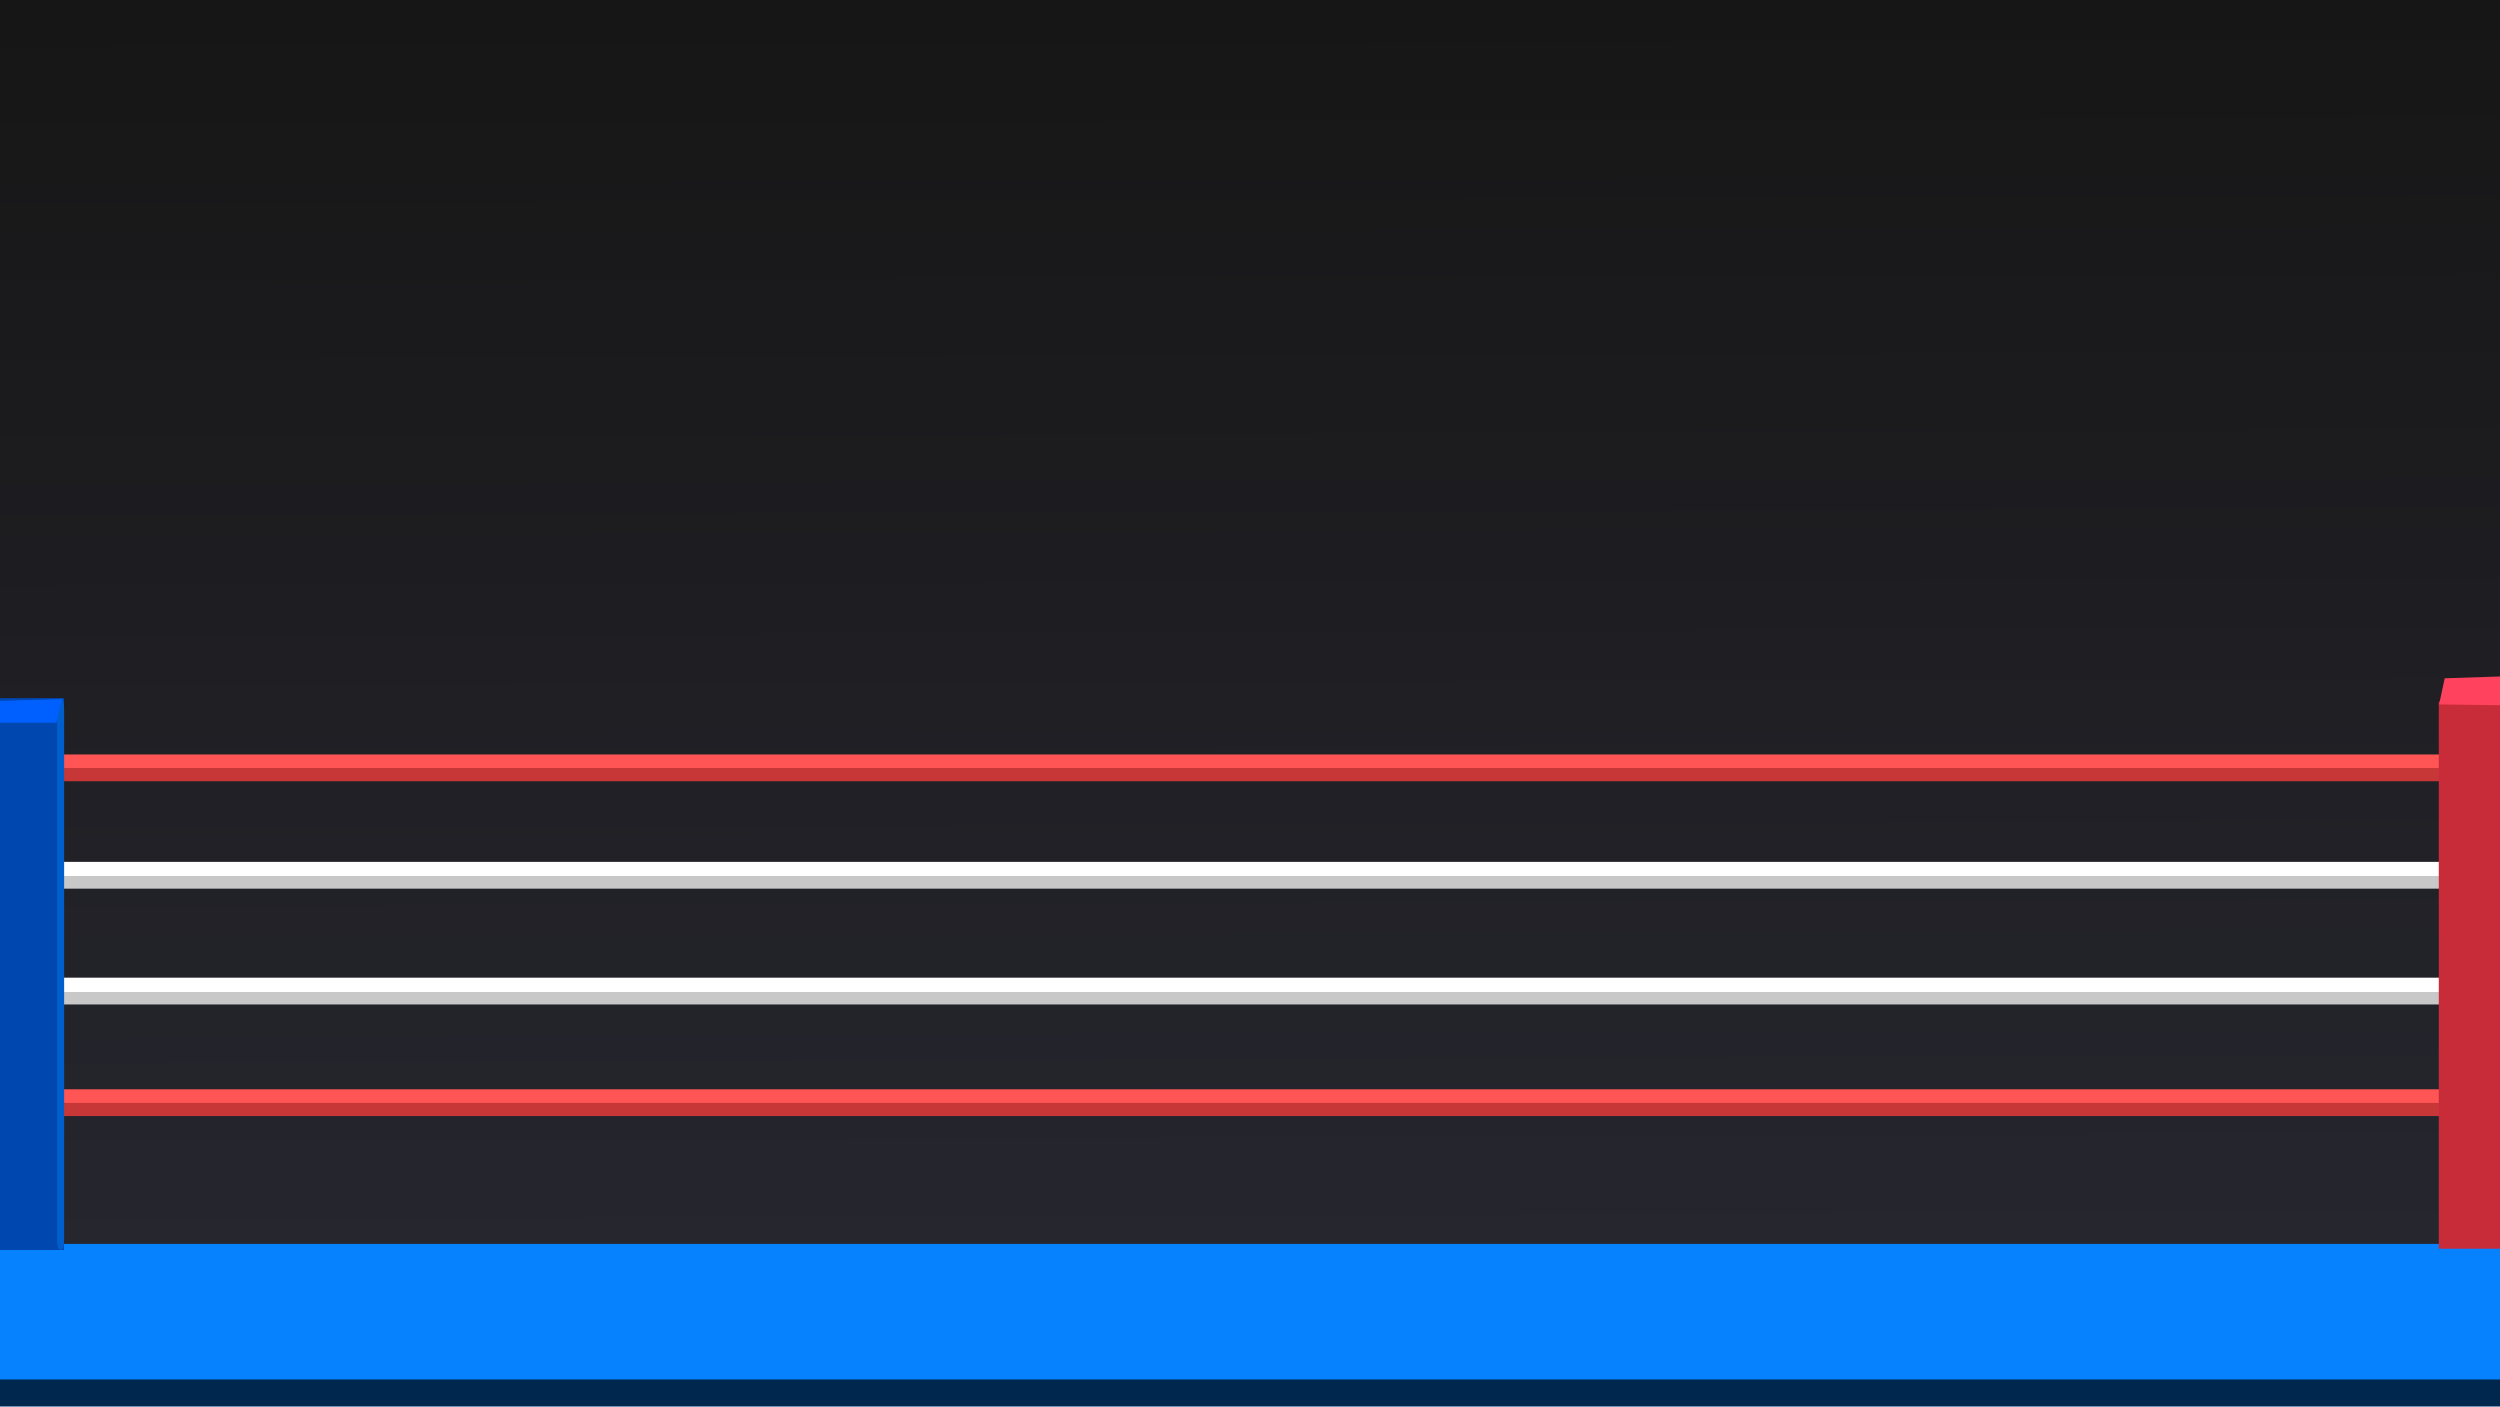
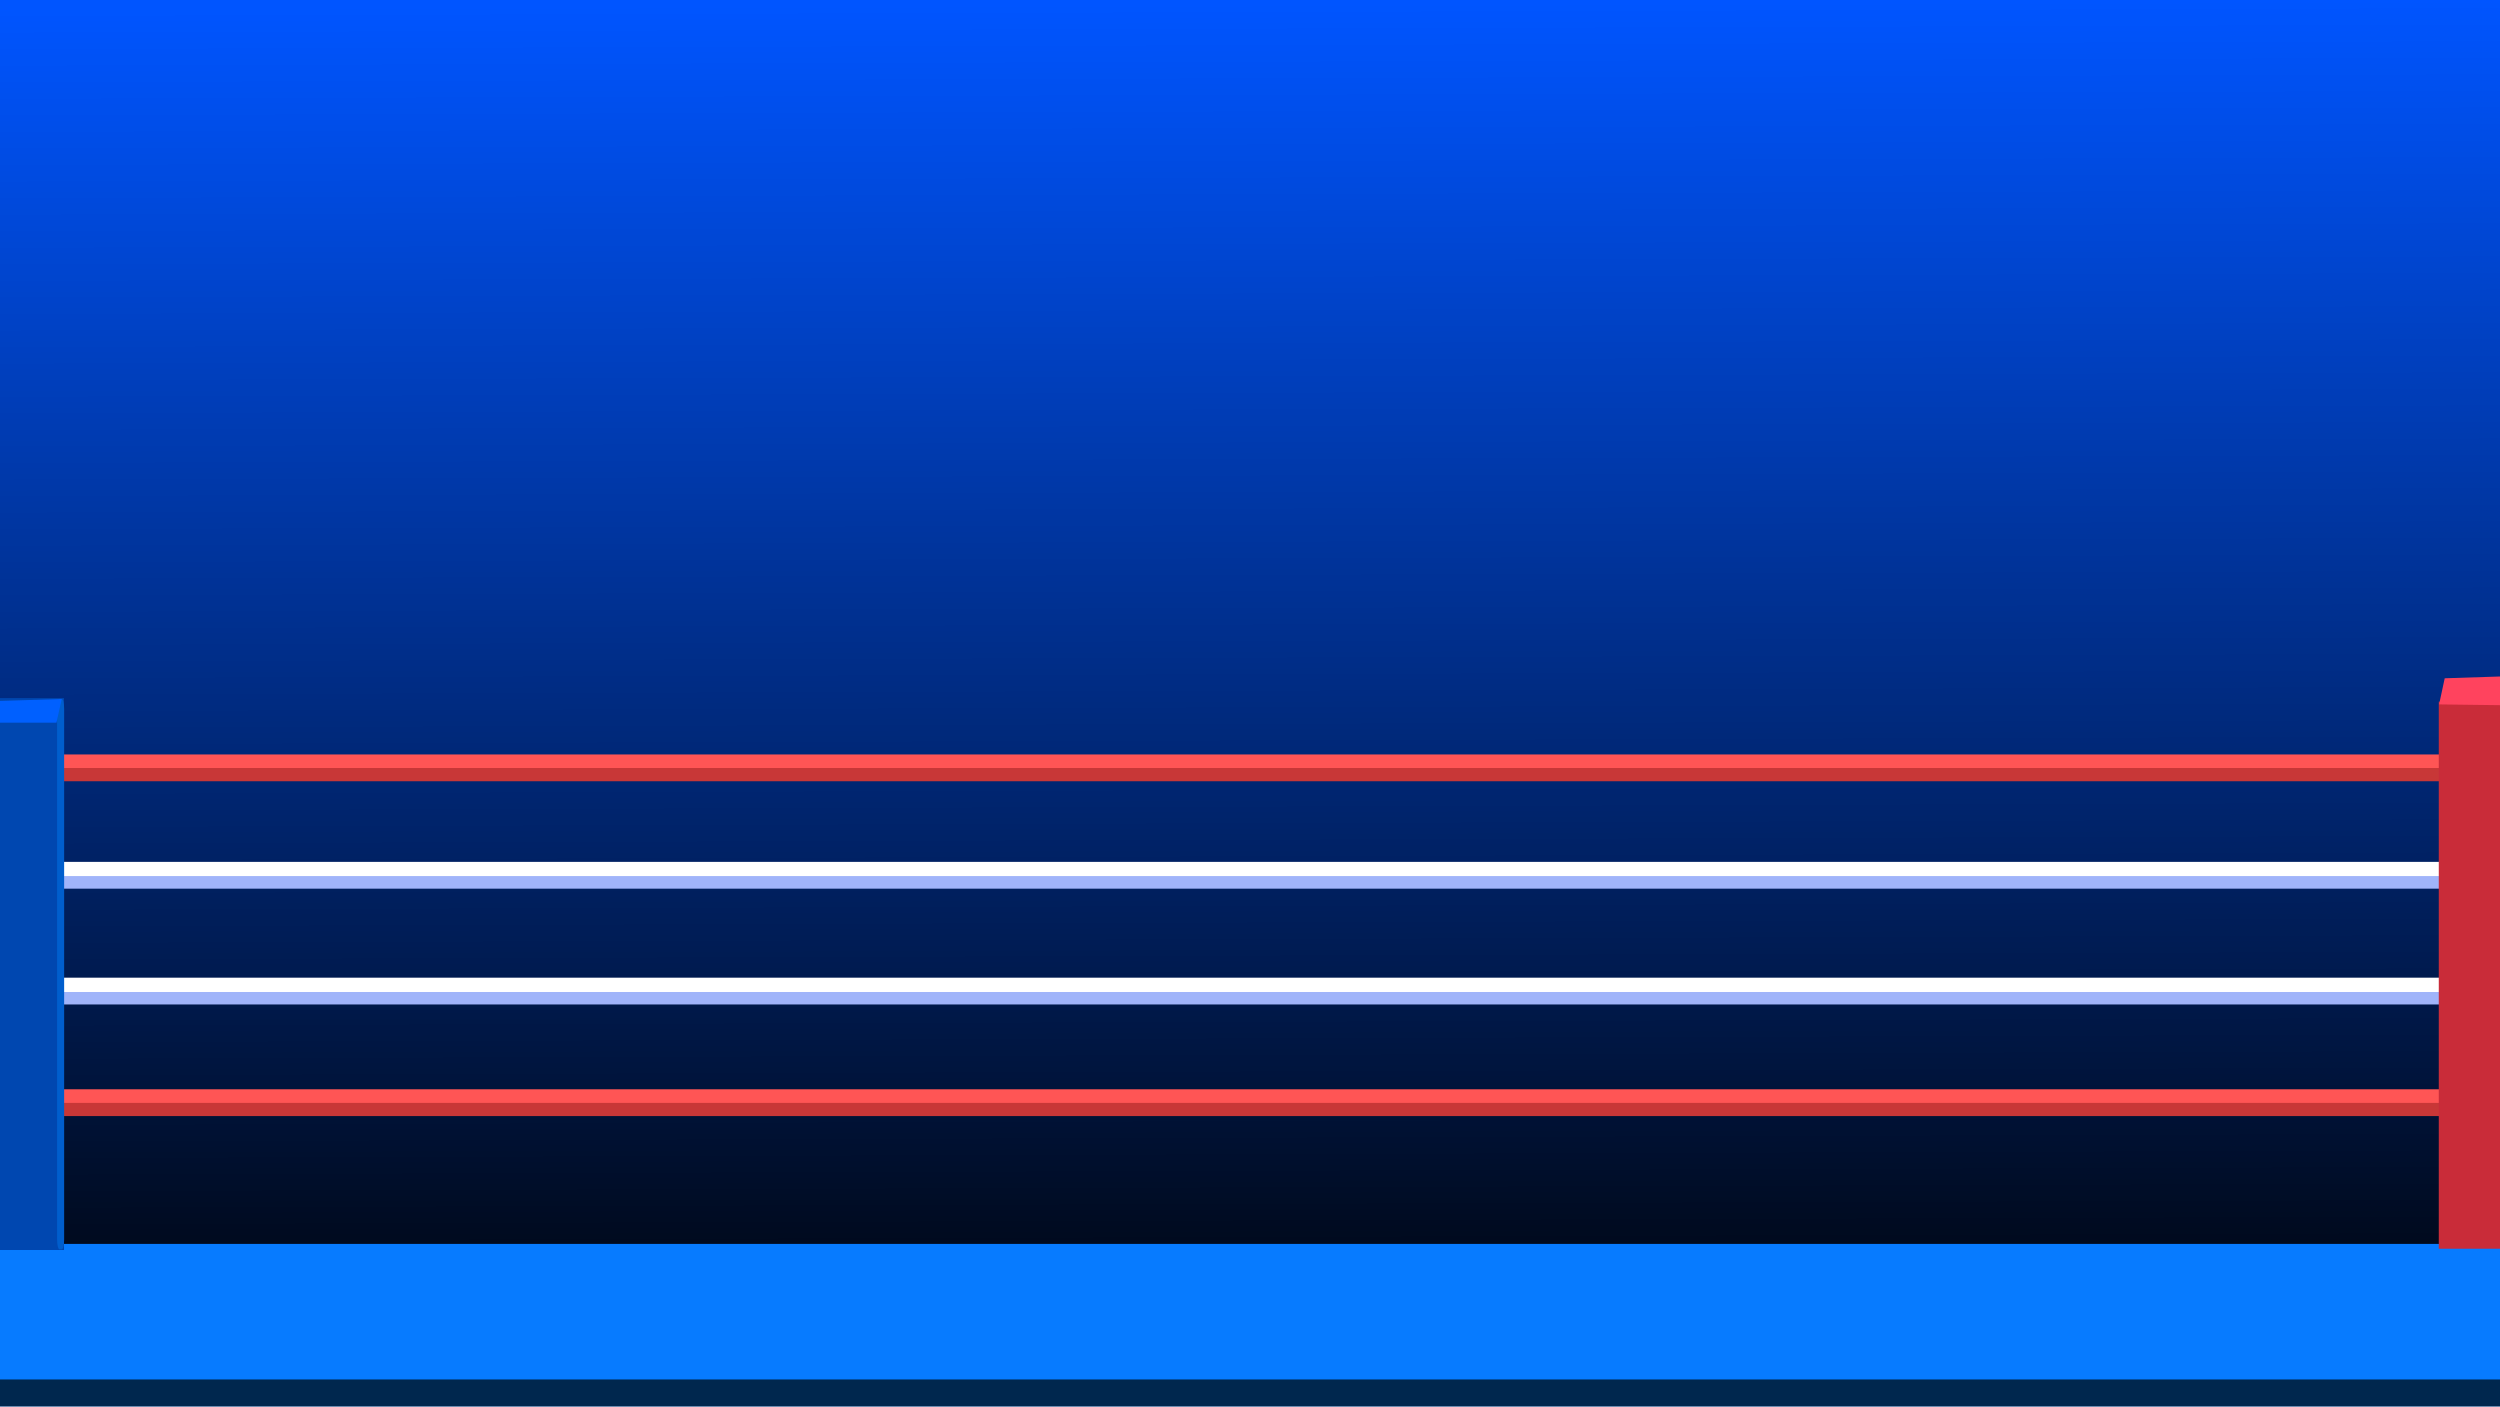
<svg xmlns="http://www.w3.org/2000/svg" xmlns:xlink="http://www.w3.org/1999/xlink" width="560" height="315" viewBox="0 0 560 315" id="svg2" version="1.1">
  <defs id="defs4">
-     <linearGradient id="linearGradient5243">
-       <stop style="stop-color:#ffffff;stop-opacity:1" offset="0" id="stop5245" />
-       <stop id="stop5251" offset="0.5" style="stop-color:#ffffff;stop-opacity:1" />
-       <stop style="stop-color:#c8c8c8;stop-opacity:1" offset="0.5" id="stop5253" />
-       <stop style="stop-color:#c8c8c8;stop-opacity:1" offset="1" id="stop5247" />
+     <linearGradient id="linearGradient4198">
+       <stop id="stop4200" offset="0" style="stop-color:#ffffff;stop-opacity:1" />
+       <stop style="stop-color:#ffffff;stop-opacity:1" offset="0.5" id="stop4202" />
+       <stop id="stop4204" offset="0.518" style="stop-color:#a0b4fa;stop-opacity:1" />
+       <stop id="stop4206" offset="1" style="stop-color:#a0b4fa;stop-opacity:1" />
    </linearGradient>
    <linearGradient id="linearGradient5203">
      <stop style="stop-color:#ff5555;stop-opacity:1" offset="0" id="stop5205" />
      <stop id="stop5211" offset="0.5" style="stop-color:#ff5555;stop-opacity:1" />
      <stop style="stop-color:#c83737;stop-opacity:1" offset="0.536" id="stop5213" />
      <stop style="stop-color:#c83737;stop-opacity:1" offset="1" id="stop5207" />
    </linearGradient>
    <linearGradient id="linearGradient4887">
-       <stop style="stop-color:#161616;stop-opacity:1" offset="0" id="stop4889" />
-       <stop style="stop-color:#282832;stop-opacity:1" offset="1" id="stop4891" />
+       <stop style="stop-color:#0055ff;stop-opacity:1" offset="0" id="stop4889" />
+       <stop style="stop-color:#000000;stop-opacity:1" offset="1" id="stop4891" />
    </linearGradient>
    <linearGradient xlink:href="#linearGradient4887" id="linearGradient4893" x1="279.812" y1="738.205" x2="280.822" y2="1053.372" gradientUnits="userSpaceOnUse" />
    <linearGradient xlink:href="#linearGradient5203" id="linearGradient5209" x1="289.914" y1="906.466" x2="289.914" y2="912.132" gradientUnits="userSpaceOnUse" gradientTransform="translate(0,-2.1079165e-5)" />
    <linearGradient xlink:href="#linearGradient5203" id="linearGradient5209-9" x1="289.914" y1="906.466" x2="289.914" y2="912.132" gradientUnits="userSpaceOnUse" gradientTransform="translate(-0.5050966,74.99996)" />
-     <linearGradient xlink:href="#linearGradient5243" id="linearGradient5249" x1="287.893" y1="861.443" x2="287.893" y2="938.215" gradientUnits="userSpaceOnUse" gradientTransform="matrix(1,0,0,0.07719938,0,864.1319)" />
-     <linearGradient xlink:href="#linearGradient5243" id="linearGradient5249-3" x1="287.893" y1="861.443" x2="287.893" y2="938.215" gradientUnits="userSpaceOnUse" gradientTransform="matrix(1,0,0,0.07719938,0.5051174,890.0709)" />
+     <linearGradient xlink:href="#linearGradient4198" id="linearGradient5249" x1="287.893" y1="861.443" x2="287.893" y2="938.215" gradientUnits="userSpaceOnUse" gradientTransform="matrix(1,0,0,0.07719938,0,864.1319)" />
+     <linearGradient xlink:href="#linearGradient4198" id="linearGradient5249-3" x1="287.893" y1="861.443" x2="287.893" y2="938.215" gradientUnits="userSpaceOnUse" gradientTransform="matrix(1,0,0,0.07719938,4.18776,890.0709)" />
  </defs>
  <g id="layer1" transform="translate(0,-737.3622)">
    <rect style="fill:url(#linearGradient4893);fill-opacity:1" id="rect4432" width="560" height="315" x="0" y="737.362" />
-     <rect style="fill:url(#linearGradient5249-3);fill-opacity:1" id="rect4490-6-6" width="560.635" height="6" x="0" y="956.362" />
    <rect style="fill:url(#linearGradient5209-9);fill-opacity:1" id="rect4490-9" width="560.635" height="6" x="-0.505" y="981.362" />
-     <rect style="fill:#0782ff;fill-opacity:1;opacity:1" id="rect4430" width="561.645" height="36.365" x="-1.01" y="1015.997" />
+     <rect style="fill:#077bff;fill-opacity:1;opacity:1" id="rect4430" width="561.645" height="36.365" x="-1.01" y="1015.997" />
    <rect style="fill:url(#linearGradient5209);fill-opacity:1" id="rect4490" width="560.635" height="6" x="-1.3200869e-07" y="906.362" />
    <rect style="fill:url(#linearGradient5249);fill-opacity:1" id="rect4490-6" width="560.635" height="6" x="-0.505" y="930.423" />
    <rect style="fill:#00274e;fill-opacity:1" id="rect4538" width="564.675" height="6" x="-3.03" y="1046.362" />
+     <rect style="fill:url(#linearGradient5249-3);fill-opacity:1" id="rect4490-6-5" width="560.635" height="6" x="3.683" y="956.362" />
    <g id="g5320" transform="matrix(0.2601069,0,0,1.094893,-0.6086194,-96.54098)">
      <rect y="904.454" x="0" height="112.909" width="57.457" id="rect4895" style="opacity:1;fill:#0047b0;fill-opacity:1;stroke:none" />
      <rect ry="2.025" y="904.625" x="51.518" height="112.595" width="6.061" id="rect5297" style="opacity:1;fill:#005ecd;fill-opacity:1;stroke:none;stroke-opacity:1" />
      <path id="path5293" d="m -0.345,909.473 51.307,-0.002 4.549,-4.833 -55.354,0.405 z" style="fill:#0060ff;fill-opacity:1;fill-rule:evenodd;stroke:none;stroke-width:1.058px;stroke-linecap:butt;stroke-linejoin:miter;stroke-opacity:1" />
    </g>
    <g id="g5331" transform="matrix(0.2515725,0,0,0.6437276,422.1886,361.7126)">
      <rect ry="0" y="827.72" x="493.286" height="190.357" width="66.286" id="rect4899" style="opacity:1;fill:#c92c39;fill-opacity:1;stroke:none" />
      <path id="path5327" d="m 493.571,828.664 67.857,0.342 -0.714,-10.215 -62.143,0.786 z" style="fill:#ff435e;fill-opacity:1;fill-rule:evenodd;stroke:none;stroke-width:1px;stroke-linecap:butt;stroke-linejoin:miter;stroke-opacity:1" />
    </g>
  </g>
</svg>
